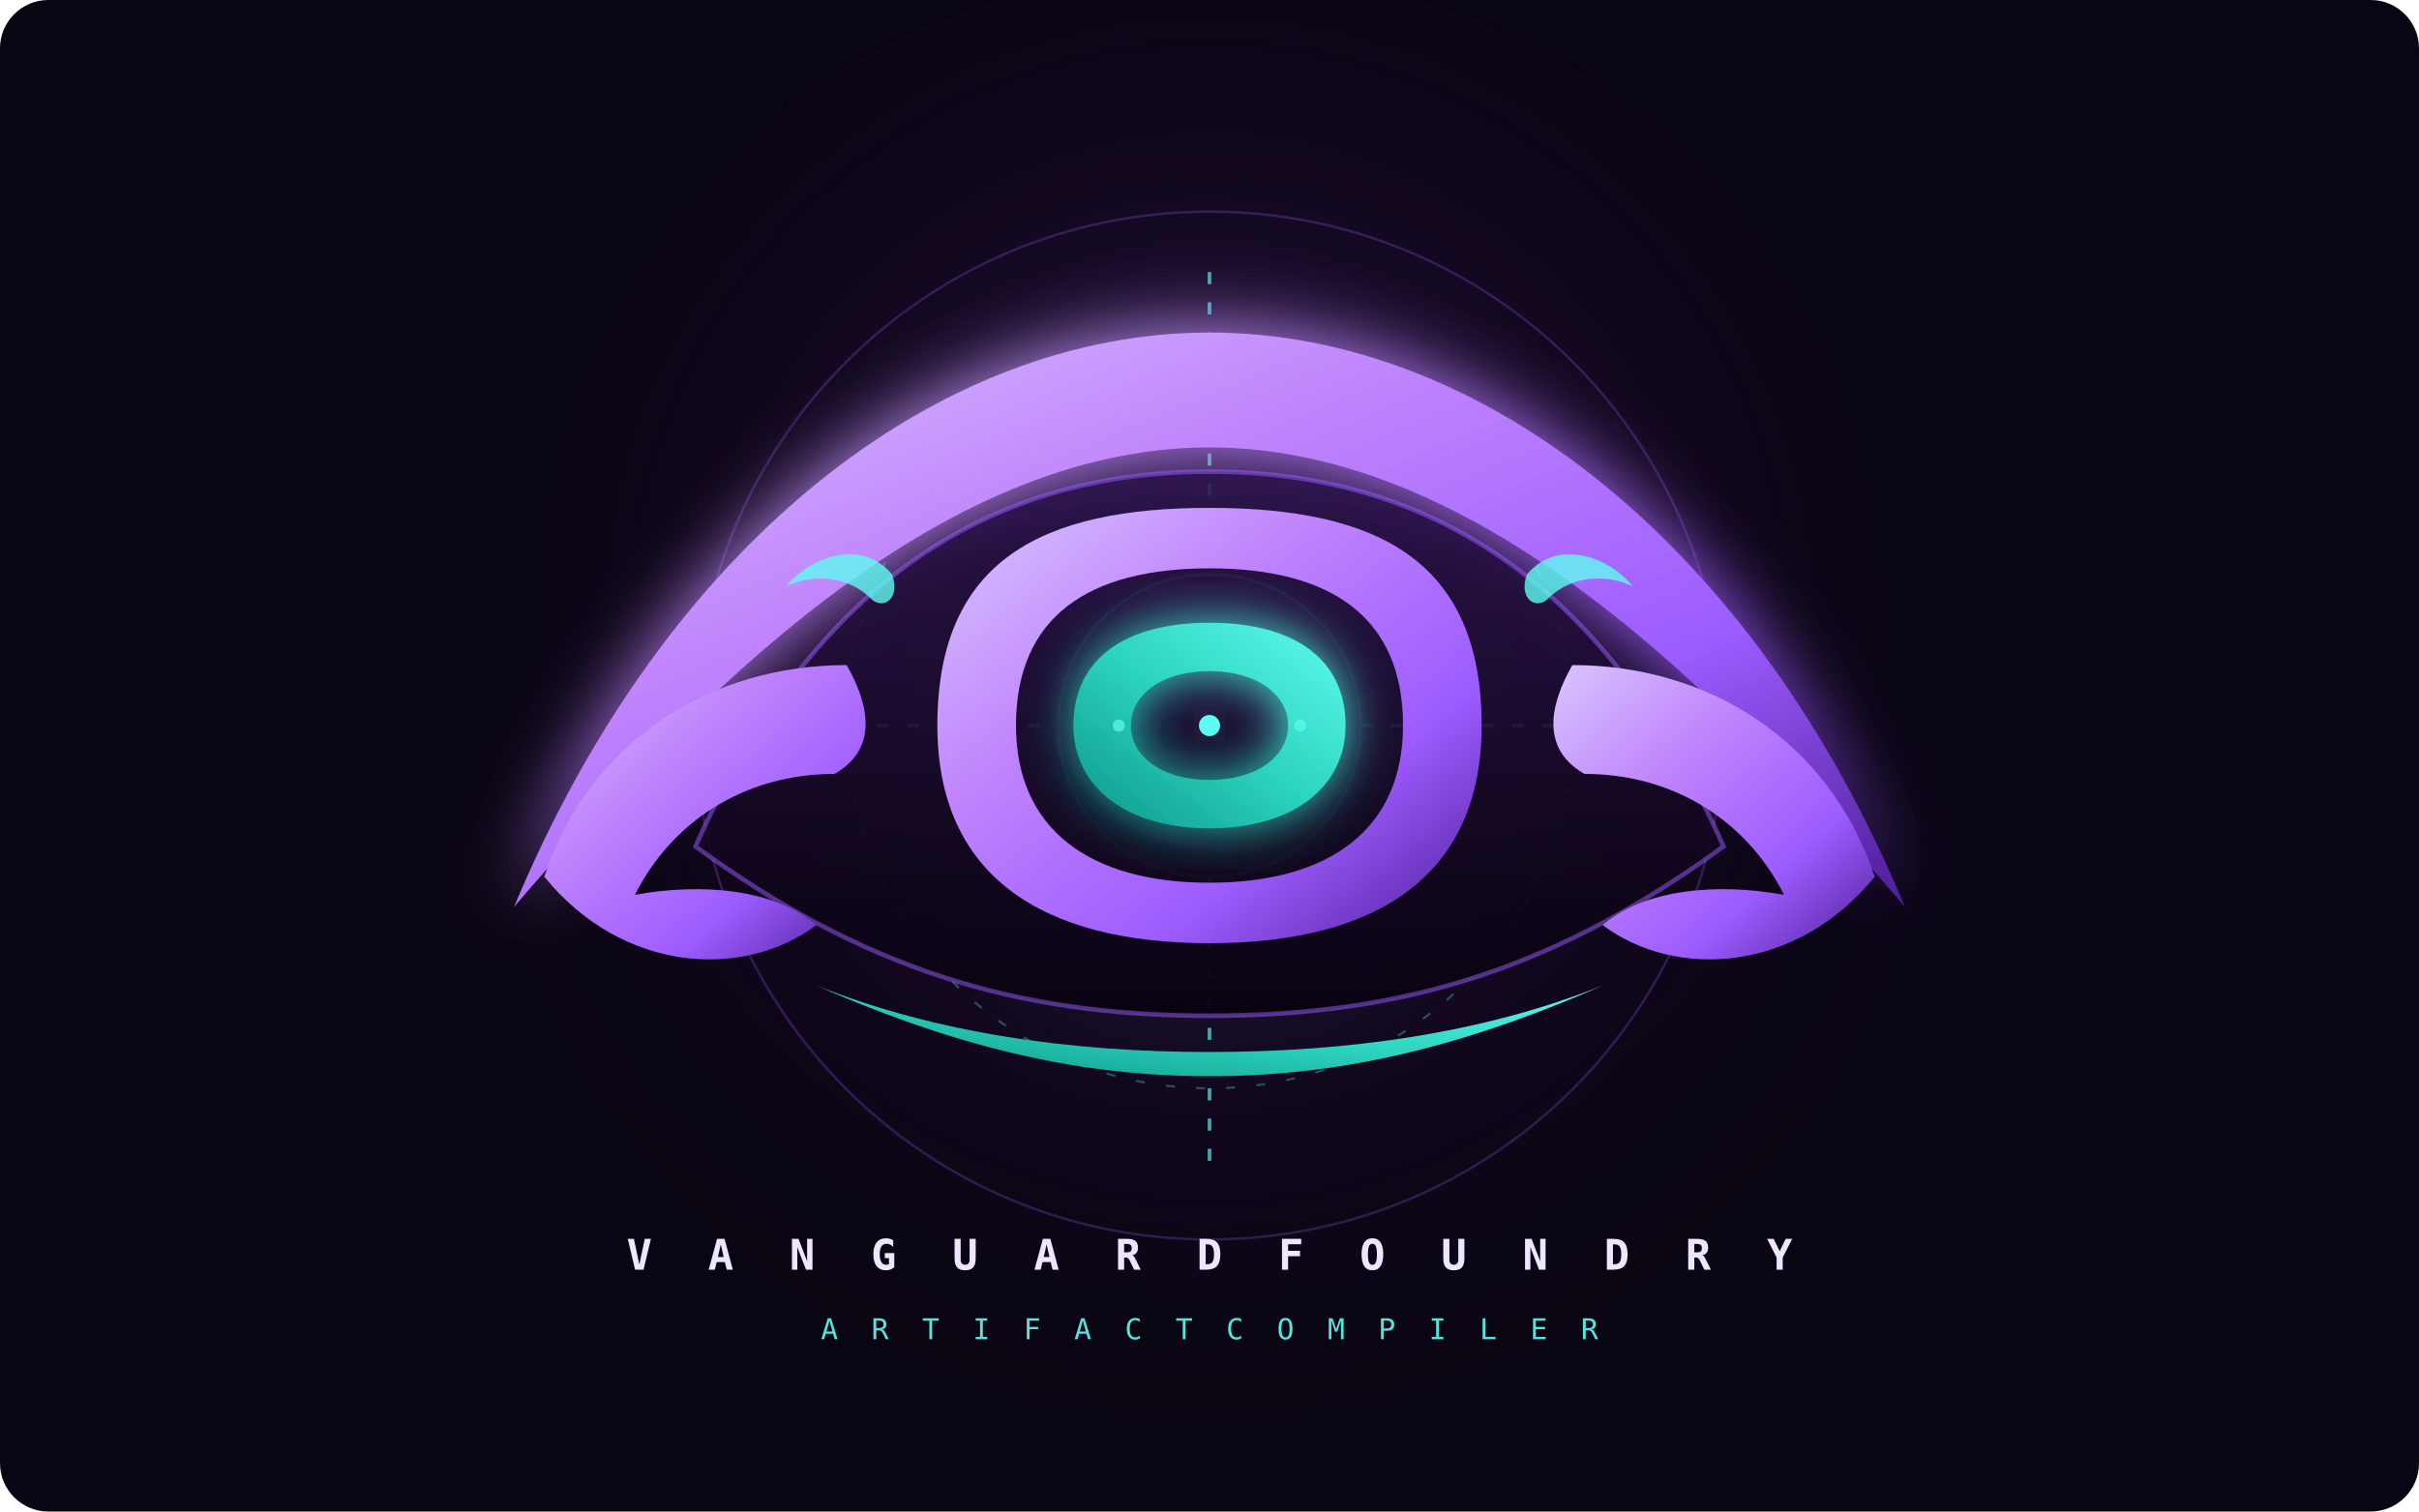
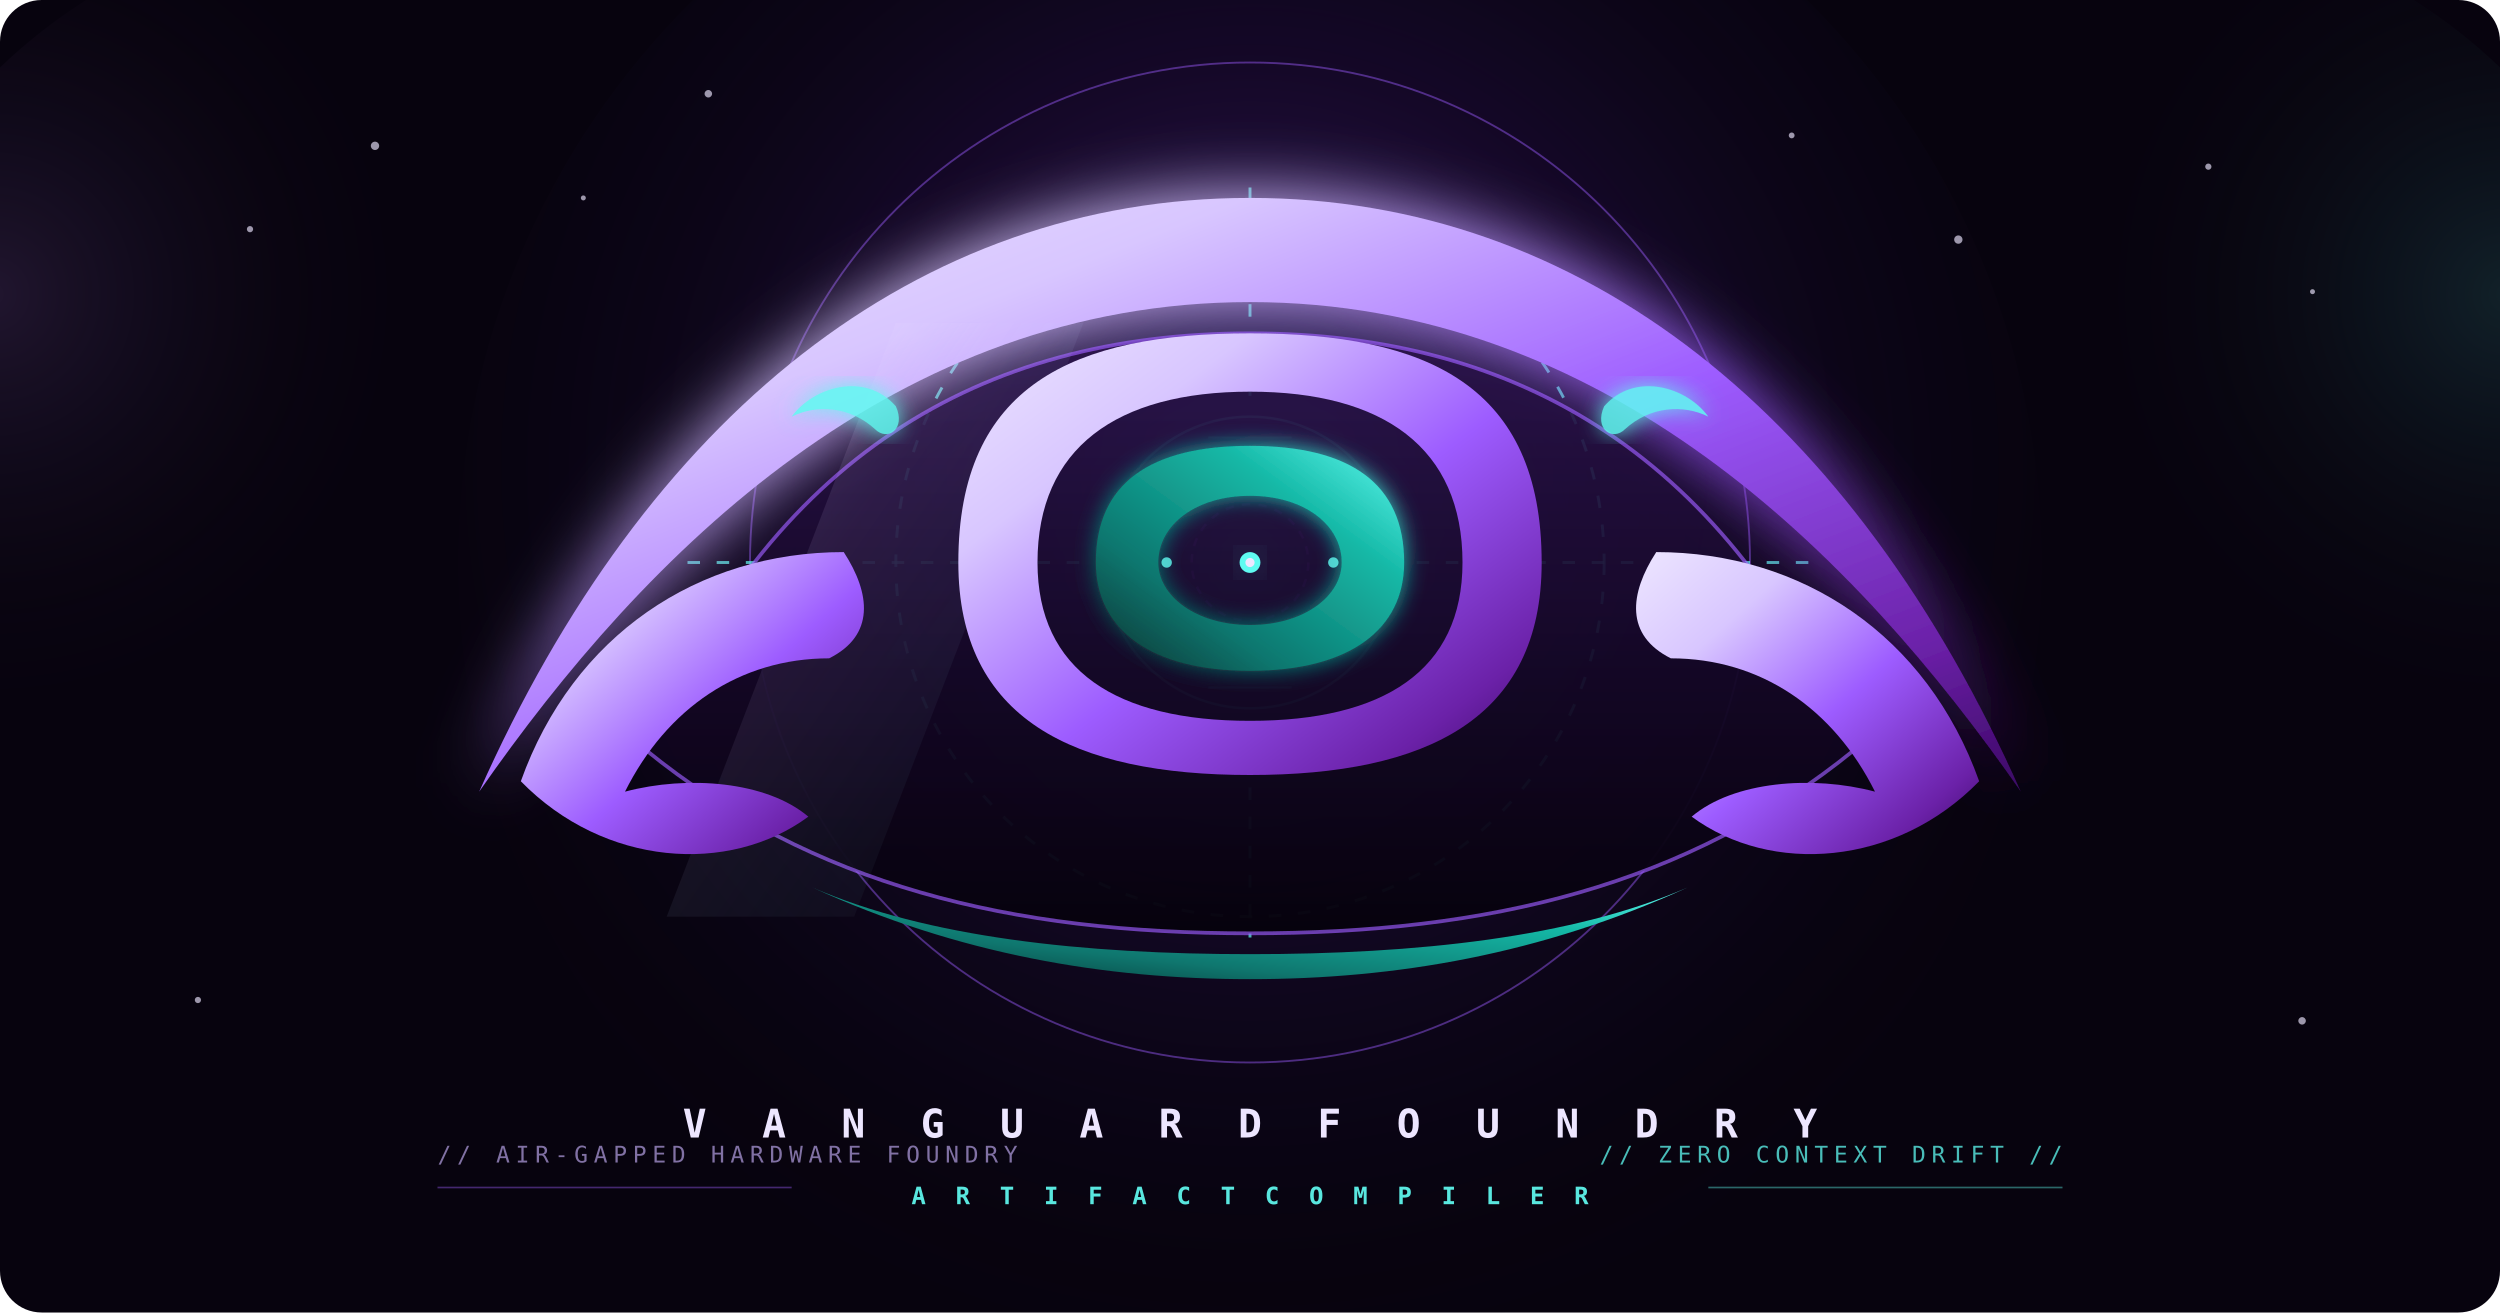
- <svg xmlns="http://www.w3.org/2000/svg" viewBox="0 0 800 500" width="100%" height="100%">
+ <svg xmlns="http://www.w3.org/2000/svg" viewBox="0 0 1200 630" width="100%" height="100%">
  <defs>
-     <radialGradient id="nebula-purple" cx="50%" cy="45%" r="60%">
-       <stop offset="0%" stop-color="#9d5cff" stop-opacity="0.32" />
-       <stop offset="55%" stop-color="#3b1566" stop-opacity="0.14" />
-       <stop offset="100%" stop-color="#0a0512" stop-opacity="0" />
+     <radialGradient id="nebula-purple-core" cx="50%" cy="44%" r="58%">
+       <stop offset="0%" stop-color="#9d5cff" stop-opacity="0.36" />
+       <stop offset="45%" stop-color="#4c1d95" stop-opacity="0.18" />
+       <stop offset="85%" stop-color="#150824" stop-opacity="0.06" />
+       <stop offset="100%" stop-color="#07030e" stop-opacity="0" />
    </radialGradient>
-     <radialGradient id="nebula-cyan" cx="50%" cy="52%" r="40%">
-       <stop offset="0%" stop-color="#5ffbf1" stop-opacity="0.25" />
-       <stop offset="60%" stop-color="#22666a" stop-opacity="0.08" />
-       <stop offset="100%" stop-color="#0a0512" stop-opacity="0" />
+     <radialGradient id="nebula-cyan-core" cx="50%" cy="46%" r="38%">
+       <stop offset="0%" stop-color="#5ffbf1" stop-opacity="0.28" />
+       <stop offset="50%" stop-color="#0d9488" stop-opacity="0.10" />
+       <stop offset="100%" stop-color="#07030e" stop-opacity="0" />
    </radialGradient>
-     <linearGradient id="formline-purple" x1="0%" y1="0%" x2="100%" y2="100%">
-       <stop offset="0%" stop-color="#d8c6ff" />
-       <stop offset="35%" stop-color="#c084fc" />
-       <stop offset="70%" stop-color="#9d5cff" />
-       <stop offset="100%" stop-color="#4c1d95" />
+     <radialGradient id="flank-nebula-left" cx="15%" cy="35%" r="40%">
+       <stop offset="0%" stop-color="#c084fc" stop-opacity="0.14" />
+       <stop offset="100%" stop-color="#07030e" stop-opacity="0" />
+     </radialGradient>
+     <radialGradient id="flank-nebula-right" cx="85%" cy="35%" r="40%">
+       <stop offset="0%" stop-color="#5ffbf1" stop-opacity="0.12" />
+       <stop offset="100%" stop-color="#07030e" stop-opacity="0" />
+     </radialGradient>
+     <linearGradient id="primary-formline-grad" x1="0%" y1="0%" x2="100%" y2="100%">
+       <stop offset="0%" stop-color="#ede6ff" />
+       <stop offset="25%" stop-color="#d8c6ff" />
+       <stop offset="55%" stop-color="#9d5cff" />
+       <stop offset="85%" stop-color="#6b21a8" />
+       <stop offset="100%" stop-color="#3b0764" />
    </linearGradient>
-     <linearGradient id="formline-cyan" x1="0%" y1="100%" x2="100%" y2="0%">
-       <stop offset="0%" stop-color="#0d9488" />
-       <stop offset="50%" stop-color="#2dd4bf" />
+     <linearGradient id="secondary-formline-grad" x1="0%" y1="100%" x2="100%" y2="0%">
+       <stop offset="0%" stop-color="#042f2e" />
+       <stop offset="30%" stop-color="#0f766e" />
+       <stop offset="70%" stop-color="#14b8a6" />
      <stop offset="100%" stop-color="#5ffbf1" />
    </linearGradient>
-     <linearGradient id="visor-glass" x1="50%" y1="0%" x2="50%" y2="100%">
-       <stop offset="0%" stop-color="#2a124a" stop-opacity="0.85" />
-       <stop offset="60%" stop-color="#150824" stop-opacity="0.92" />
-       <stop offset="100%" stop-color="#080310" stop-opacity="0.98" />
+     <linearGradient id="cockpit-visor-glass" x1="50%" y1="0%" x2="50%" y2="100%">
+       <stop offset="0%" stop-color="#2a124a" stop-opacity="0.88" />
+       <stop offset="55%" stop-color="#140726" stop-opacity="0.94" />
+       <stop offset="100%" stop-color="#06020c" stop-opacity="0.98" />
    </linearGradient>
-     <filter id="glow-cyan" x="-20%" y="-20%" width="140%" height="140%">
-       <feGaussianBlur stdDeviation="8" result="blur" />
+     <linearGradient id="canopy-glare" x1="0%" y1="0%" x2="100%" y2="100%">
+       <stop offset="0%" stop-color="#ffffff" stop-opacity="0.22" />
+       <stop offset="40%" stop-color="#d8c6ff" stop-opacity="0.08" />
+       <stop offset="100%" stop-color="#5ffbf1" stop-opacity="0" />
+     </linearGradient>
+     <filter id="glow-cyan-sm" x="-20%" y="-20%" width="140%" height="140%">
+       <feGaussianBlur stdDeviation="5" result="blur" />
      <feMerge>
        <feMergeNode in="blur" />
        <feMergeNode in="SourceGraphic" />
      </feMerge>
    </filter>
-     <filter id="glow-purple" x="-20%" y="-20%" width="140%" height="140%">
+     <filter id="glow-cyan-lg" x="-30%" y="-30%" width="160%" height="160%">
      <feGaussianBlur stdDeviation="12" result="blur" />
+       <feMerge>
+         <feMergeNode in="blur" />
+         <feMergeNode in="SourceGraphic" />
+       </feMerge>
+     </filter>
+     <filter id="glow-purple-lg" x="-30%" y="-30%" width="160%" height="160%">
+       <feGaussianBlur stdDeviation="16" result="blur" />
      <feMerge>
        <feMergeNode in="blur" />
        <feMergeNode in="SourceGraphic" />
      </feMerge>
    </filter>
  </defs>
  <style>
-     .primary-formline { fill: url(#formline-purple); }
-     .secondary-formline { fill: url(#formline-cyan); }
-     .cockpit-hull { fill: url(#visor-glass); stroke: #9d5cff; stroke-width: 1.5; stroke-opacity: 0.5; }
-     .hud-line { stroke: #5ffbf1; stroke-width: 1.2; stroke-dasharray: 4 6; opacity: 0.65; }
-     .accent-glow { fill: #5ffbf1; filter: url(#glow-cyan); }
+     .primary-formline { fill: url(#primary-formline-grad); }
+     .secondary-formline { fill: url(#secondary-formline-grad); }
+     .cockpit-hull { fill: url(#cockpit-visor-glass); stroke: #9d5cff; stroke-width: 1.8; stroke-opacity: 0.65; }
+     .hud-line-major { stroke: #5ffbf1; stroke-width: 1.4; stroke-dasharray: 6 8; opacity: 0.7; }
+     .hud-line-minor { stroke: #9d5cff; stroke-width: 0.9; stroke-opacity: 0.45; }
+     .star-point { fill: #ede6ff; opacity: 0.65; }
  </style>
-   <rect width="800" height="500" rx="16" fill="#0a0512" />
-   <circle cx="400" cy="230" r="240" fill="url(#nebula-purple)" />
-   <circle cx="400" cy="250" r="150" fill="url(#nebula-cyan)" />
-   <circle cx="400" cy="240" r="170" fill="none" stroke="#9d5cff" stroke-width="0.8" stroke-opacity="0.25" />
-   <circle cx="400" cy="240" r="120" fill="none" stroke="#5ffbf1" stroke-width="0.7" stroke-opacity="0.3" stroke-dasharray="3 7" />
-   <circle cx="400" cy="240" r="50" fill="none" stroke="#5ffbf1" stroke-width="1" stroke-opacity="0.4" />
-   <line x1="210" y1="240" x2="350" y2="240" class="hud-line" />
-   <line x1="450" y1="240" x2="590" y2="240" class="hud-line" />
-   <line x1="400" y1="90" x2="400" y2="190" class="hud-line" />
-   <line x1="400" y1="290" x2="400" y2="390" class="hud-line" />
-   <path class="primary-formline" filter="url(#glow-purple)" d="M 170 300            C 220 180, 310 110, 400 110            C 490 110, 580 180, 630 300            C 570 230, 490 148, 400 148            C 310 148, 230 230, 170 300 Z" />
-   <path class="cockpit-hull" d="M 230 280            C 270 190, 330 156, 400 156            C 470 156, 530 190, 570 280            C 515 320, 465 336, 400 336            C 335 336, 285 320, 230 280 Z" />
-   <path class="primary-formline" d="M 310 240            C 310 185, 345 168, 400 168            C 455 168, 490 185, 490 240            C 490 290, 455 312, 400 312            C 345 312, 310 290, 310 240 Z            M 336 240            C 336 274, 360 292, 400 292            C 440 292, 464 274, 464 240            C 464 204, 440 188, 400 188            C 360 188, 336 204, 336 240 Z" />
-   <path class="secondary-formline" filter="url(#glow-cyan)" d="M 355 240            C 355 218, 372 206, 400 206            C 428 206, 445 218, 445 240            C 445 260, 428 274, 400 274            C 372 274, 355 260, 355 240 Z            M 374 240            C 374 250, 384 258, 400 258            C 416 258, 426 250, 426 240            C 426 230, 416 222, 400 222            C 384 222, 374 230, 374 240 Z" />
-   <path class="primary-formline" d="M 180 290            C 195 245, 235 220, 280 220            C 288 234, 290 248, 276 256            C 246 256, 222 272, 210 296            C 232 292, 256 294, 270 306            C 246 324, 206 322, 180 290 Z" />
-   <path class="primary-formline" d="M 620 290            C 605 245, 565 220, 520 220            C 512 234, 510 248, 524 256            C 554 256, 578 272, 590 296            C 568 292, 544 294, 530 306            C 554 324, 594 322, 620 290 Z" />
-   <path class="secondary-formline" d="M 270 326            C 320 348, 360 356, 400 356            C 440 356, 480 348, 530 326            C 490 342, 445 348, 400 348            C 355 348, 310 342, 270 326 Z" />
-   <path fill="#5ffbf1" opacity="0.8" d="M 295 190            C 285 178, 268 184, 260 194            C 268 190, 280 190, 288 198            C 292 202, 298 198, 295 190 Z" />
-   <path fill="#5ffbf1" opacity="0.8" d="M 505 190            C 515 178, 532 184, 540 194            C 532 190, 520 190, 512 198            C 508 202, 502 198, 505 190 Z" />
-   <circle cx="400" cy="240" r="3.5" class="accent-glow" />
-   <circle cx="370" cy="240" r="2" fill="#5ffbf1" opacity="0.7" />
-   <circle cx="430" cy="240" r="2" fill="#5ffbf1" opacity="0.7" />
-   <text x="400" y="420" text-anchor="middle" font-family="'Cascadia Code', 'SFMono-Regular', monospace" font-size="14" font-weight="bold" letter-spacing="0.36em" fill="#ede6ff">
+   <rect width="1200" height="630" rx="20" fill="#07030e" />
+   <circle cx="600" cy="270" r="380" fill="url(#nebula-purple-core)" />
+   <circle cx="600" cy="290" r="240" fill="url(#nebula-cyan-core)" />
+   <circle cx="180" cy="220" r="260" fill="url(#flank-nebula-left)" />
+   <circle cx="1020" cy="220" r="260" fill="url(#flank-nebula-right)" />
+   <circle cx="120" cy="110" r="1.5" class="star-point" />
+   <circle cx="180" cy="70" r="2" class="star-point" opacity="0.8" />
+   <circle cx="280" cy="95" r="1.2" class="star-point" />
+   <circle cx="340" cy="45" r="1.8" class="star-point" />
+   <circle cx="860" cy="65" r="1.4" class="star-point" />
+   <circle cx="940" cy="115" r="2" class="star-point" opacity="0.9" />
+   <circle cx="1060" cy="80" r="1.5" class="star-point" />
+   <circle cx="1110" cy="140" r="1.2" class="star-point" />
+   <circle cx="95" cy="480" r="1.5" class="star-point" />
+   <circle cx="1105" cy="490" r="1.8" class="star-point" />
+   <circle cx="600" cy="270" r="240" fill="none" class="hud-line-minor" />
+   <circle cx="600" cy="270" r="170" fill="none" class="hud-line-major" />
+   <circle cx="600" cy="270" r="70" fill="none" stroke="#5ffbf1" stroke-width="1.2" stroke-opacity="0.5" />
+   <circle cx="600" cy="270" r="28" fill="none" stroke="#9d5cff" stroke-width="1.2" stroke-opacity="0.6" stroke-dasharray="4 4" />
+   <line x1="330" y1="270" x2="520" y2="270" class="hud-line-major" />
+   <line x1="680" y1="270" x2="870" y2="270" class="hud-line-major" />
+   <line x1="600" y1="90" x2="600" y2="190" class="hud-line-major" />
+   <line x1="600" y1="350" x2="600" y2="450" class="hud-line-major" />
+   <line x1="570" y1="170" x2="630" y2="170" stroke="#5ffbf1" stroke-width="1.2" opacity="0.6" />
+   <line x1="580" y1="210" x2="620" y2="210" stroke="#5ffbf1" stroke-width="1" opacity="0.4" />
+   <line x1="580" y1="330" x2="620" y2="330" stroke="#5ffbf1" stroke-width="1" opacity="0.4" />
+   <line x1="570" y1="370" x2="630" y2="370" stroke="#5ffbf1" stroke-width="1.2" opacity="0.6" />
+   <path class="primary-formline" filter="url(#glow-purple-lg)" d="M 230 380            C 310 200, 440 95, 600 95            C 760 95, 890 200, 970 380            C 890 265, 770 145, 600 145            C 430 145, 310 265, 230 380 Z" />
+   <path class="cockpit-hull" d="M 310 360            C 370 220, 470 160, 600 160            C 730 160, 830 220, 890 360            C 810 425, 715 448, 600 448            C 485 448, 390 425, 310 360 Z" />
+   <path fill="url(#canopy-glare)" d="M 430 155            L 520 155            L 410 440            L 320 440 Z" />
+   <path class="primary-formline" d="M 460 270            C 460 185, 515 160, 600 160            C 685 160, 740 185, 740 270            C 740 345, 685 372, 600 372            C 515 372, 460 345, 460 270 Z            M 498 270            C 498 322, 536 346, 600 346            C 664 346, 702 322, 702 270            C 702 215, 664 188, 600 188            C 536 188, 498 215, 498 270 Z" />
+   <path class="secondary-formline" filter="url(#glow-cyan-sm)" d="M 526 270            C 526 232, 552 214, 600 214            C 648 214, 674 232, 674 270            C 674 302, 648 322, 600 322            C 552 322, 526 302, 526 270 Z            M 556 270            C 556 286, 574 300, 600 300            C 626 300, 644 286, 644 270            C 644 252, 626 238, 600 238            C 574 238, 556 252, 556 270 Z" />
+   <path class="primary-formline" d="M 250 375            C 275 305, 335 265, 405 265            C 418 285, 420 305, 398 316            C 355 316, 320 340, 300 380            C 330 372, 368 375, 388 392            C 350 420, 290 416, 250 375 Z" />
+   <path class="primary-formline" d="M 950 375            C 925 305, 865 265, 795 265            C 782 285, 780 305, 802 316            C 845 316, 880 340, 900 380            C 870 372, 832 375, 812 392            C 850 420, 910 416, 950 375 Z" />
+   <path class="secondary-formline" d="M 390 426            C 460 458, 530 470, 600 470            C 670 470, 740 458, 810 426            C 755 450, 680 458, 600 458            C 520 458, 445 450, 390 426 Z" />
+   <path fill="#5ffbf1" opacity="0.85" filter="url(#glow-cyan-sm)" d="M 430 195            C 415 178, 390 186, 380 200            C 392 194, 408 195, 420 206            C 426 212, 435 206, 430 195 Z" />
+   <path fill="#5ffbf1" opacity="0.85" filter="url(#glow-cyan-sm)" d="M 770 195            C 785 178, 810 186, 820 200            C 808 194, 792 195, 780 206            C 774 212, 765 206, 770 195 Z" />
+   <circle cx="600" cy="270" r="5" fill="#5ffbf1" filter="url(#glow-cyan-lg)" />
+   <circle cx="600" cy="270" r="2.2" fill="#ede6ff" />
+   <circle cx="560" cy="270" r="2.5" fill="#5ffbf1" opacity="0.8" />
+   <circle cx="640" cy="270" r="2.5" fill="#5ffbf1" opacity="0.8" />
+   <text x="210" y="558" font-family="'Cascadia Code', 'SFMono-Regular', Consolas, monospace" font-size="11" letter-spacing="0.25em" fill="#a996d6" opacity="0.75">
+     // AIR-GAPPED HARDWARE FOUNDRY
+   </text>
+   <line x1="210" y1="570" x2="380" y2="570" stroke="#9d5cff" stroke-width="0.8" opacity="0.4" />
+   <text x="600" y="546" text-anchor="middle" font-family="'Cascadia Code', 'SFMono-Regular', Consolas, monospace" font-size="19" font-weight="700" letter-spacing="0.40em" fill="#ede6ff">
    V A N G U A R D   F O U N D R Y
  </text>
-   <text x="400" y="443" text-anchor="middle" font-family="'Cascadia Code', 'SFMono-Regular', monospace" font-size="9.5" letter-spacing="0.28em" fill="#5ffbf1" opacity="0.9">
+   <text x="600" y="578" text-anchor="middle" font-family="'Cascadia Code', 'SFMono-Regular', Consolas, monospace" font-size="11.5" font-weight="600" letter-spacing="0.32em" fill="#5ffbf1" opacity="0.92">
    A R T I F A C T   C O M P I L E R
  </text>
+   <text x="990" y="558" text-anchor="end" font-family="'Cascadia Code', 'SFMono-Regular', Consolas, monospace" font-size="11" letter-spacing="0.25em" fill="#5ffbf1" opacity="0.75">
+     // ZERO CONTEXT DRIFT //
+   </text>
+   <line x1="820" y1="570" x2="990" y2="570" stroke="#5ffbf1" stroke-width="0.8" opacity="0.4" />
</svg>
